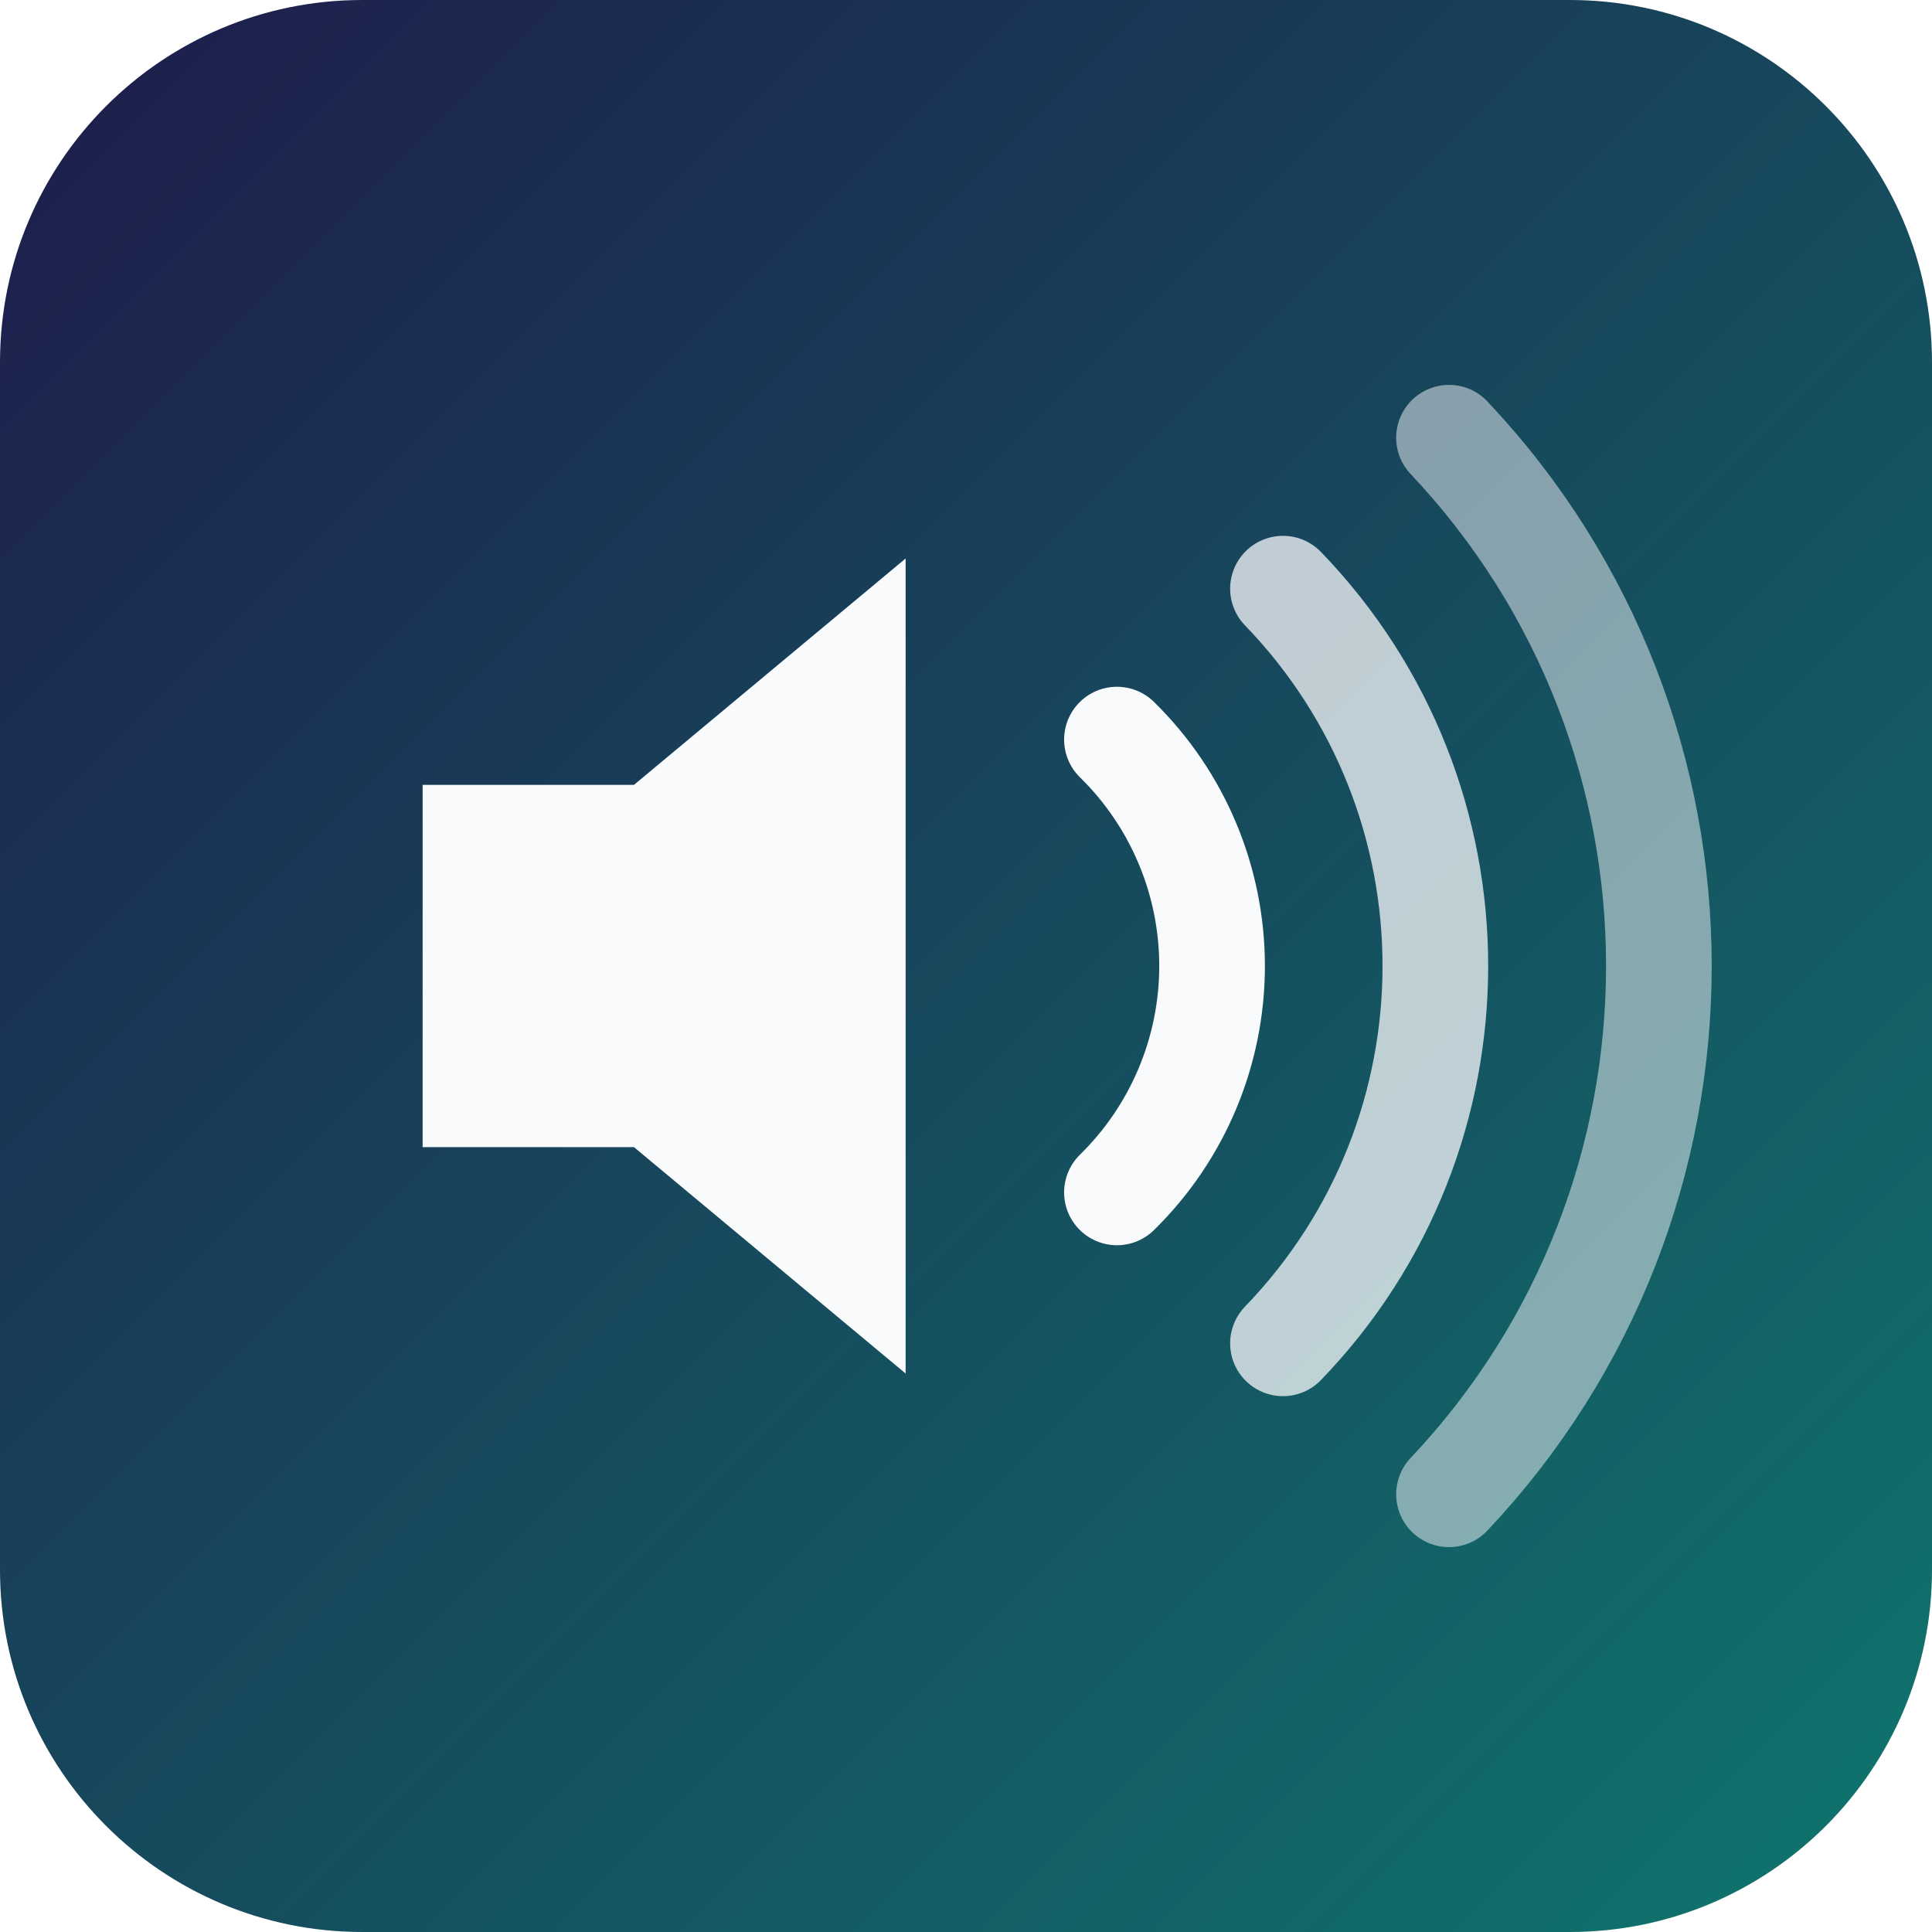
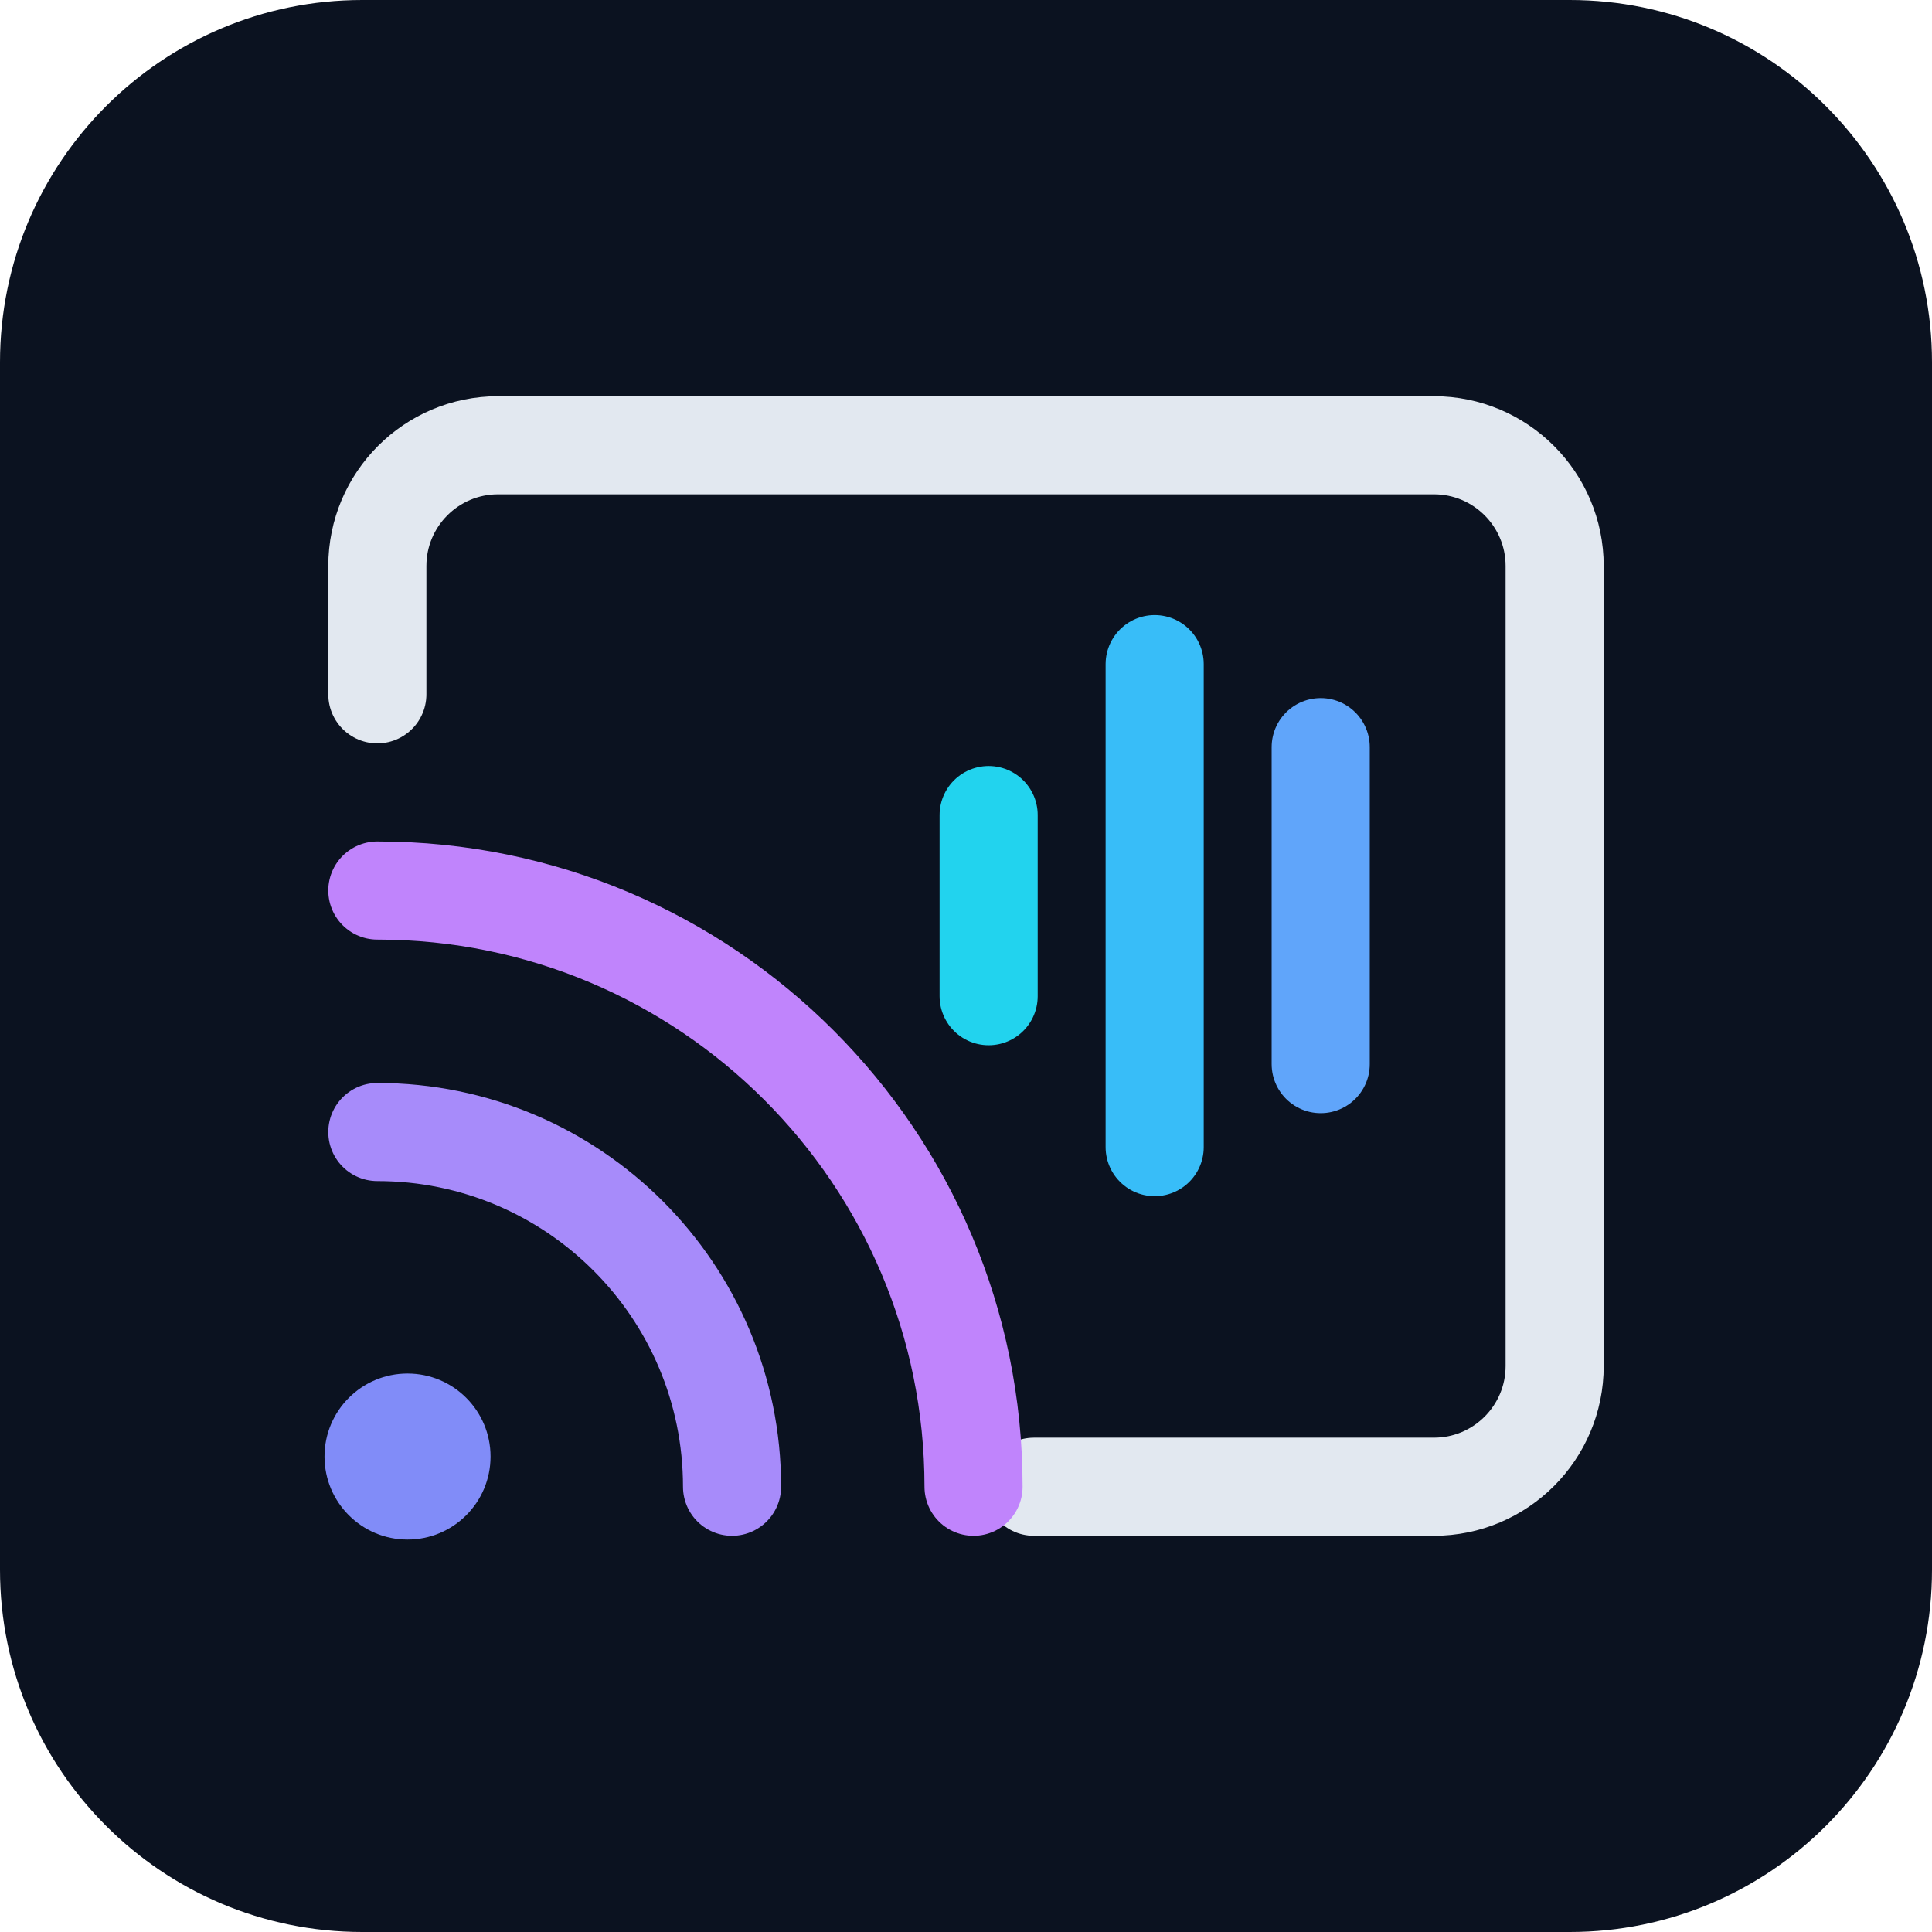
<svg xmlns="http://www.w3.org/2000/svg" viewBox="0 0 512 512" width="512" height="512">
-   <defs>
-     <linearGradient id="bg" x1="0" y1="0" x2="1" y2="1">
-       <stop offset="0" stop-color="#1e1b4b" />
-       <stop offset="1" stop-color="#0f766e" />
-     </linearGradient>
-   </defs>
-   <rect width="512" height="512" rx="96" fill="url(#bg)" />
-   <path d="M112 208h56l72-60v216l-72-60h-56z" fill="#f8fafc" />
-   <g fill="none" stroke="#f8fafc" stroke-width="28" stroke-linecap="round">
-     <path d="M296 196a84 84 0 0 1 0 120" opacity="1" />
-     <path d="M340 156a144 144 0 0 1 0 200" opacity=".75" />
-     <path d="M384 116a204 204 0 0 1 0 280" opacity=".5" />
+   <rect width="512" height="512" rx="96" fill="#0b1220" />
+   <g fill="none" stroke-linecap="round" stroke-linejoin="round" stroke-width="26">
+     <path d="M100 184v-34a32 32 0 0 1 32-32h248a32 32 0 0 1 32 32v212a32 32 0 0 1-32 32h-106" stroke="#e2e8f0" />
+     <path d="M100 300a94 94 0 0 1 94 94" stroke="#a78bfa" />
+     <path d="M100 236a158 158 0 0 1 158 158" stroke="#c084fc" />
+   </g>
+   <circle cx="108" cy="386" r="22" fill="#818cf8" />
+   <g stroke-linecap="round" stroke-width="26">
+     <line x1="262" y1="216" x2="262" y2="264" stroke="#22d3ee" />
+     <line x1="306" y1="176" x2="306" y2="304" stroke="#38bdf8" />
+     <line x1="350" y1="198" x2="350" y2="282" stroke="#60a5fa" />
  </g>
</svg>
